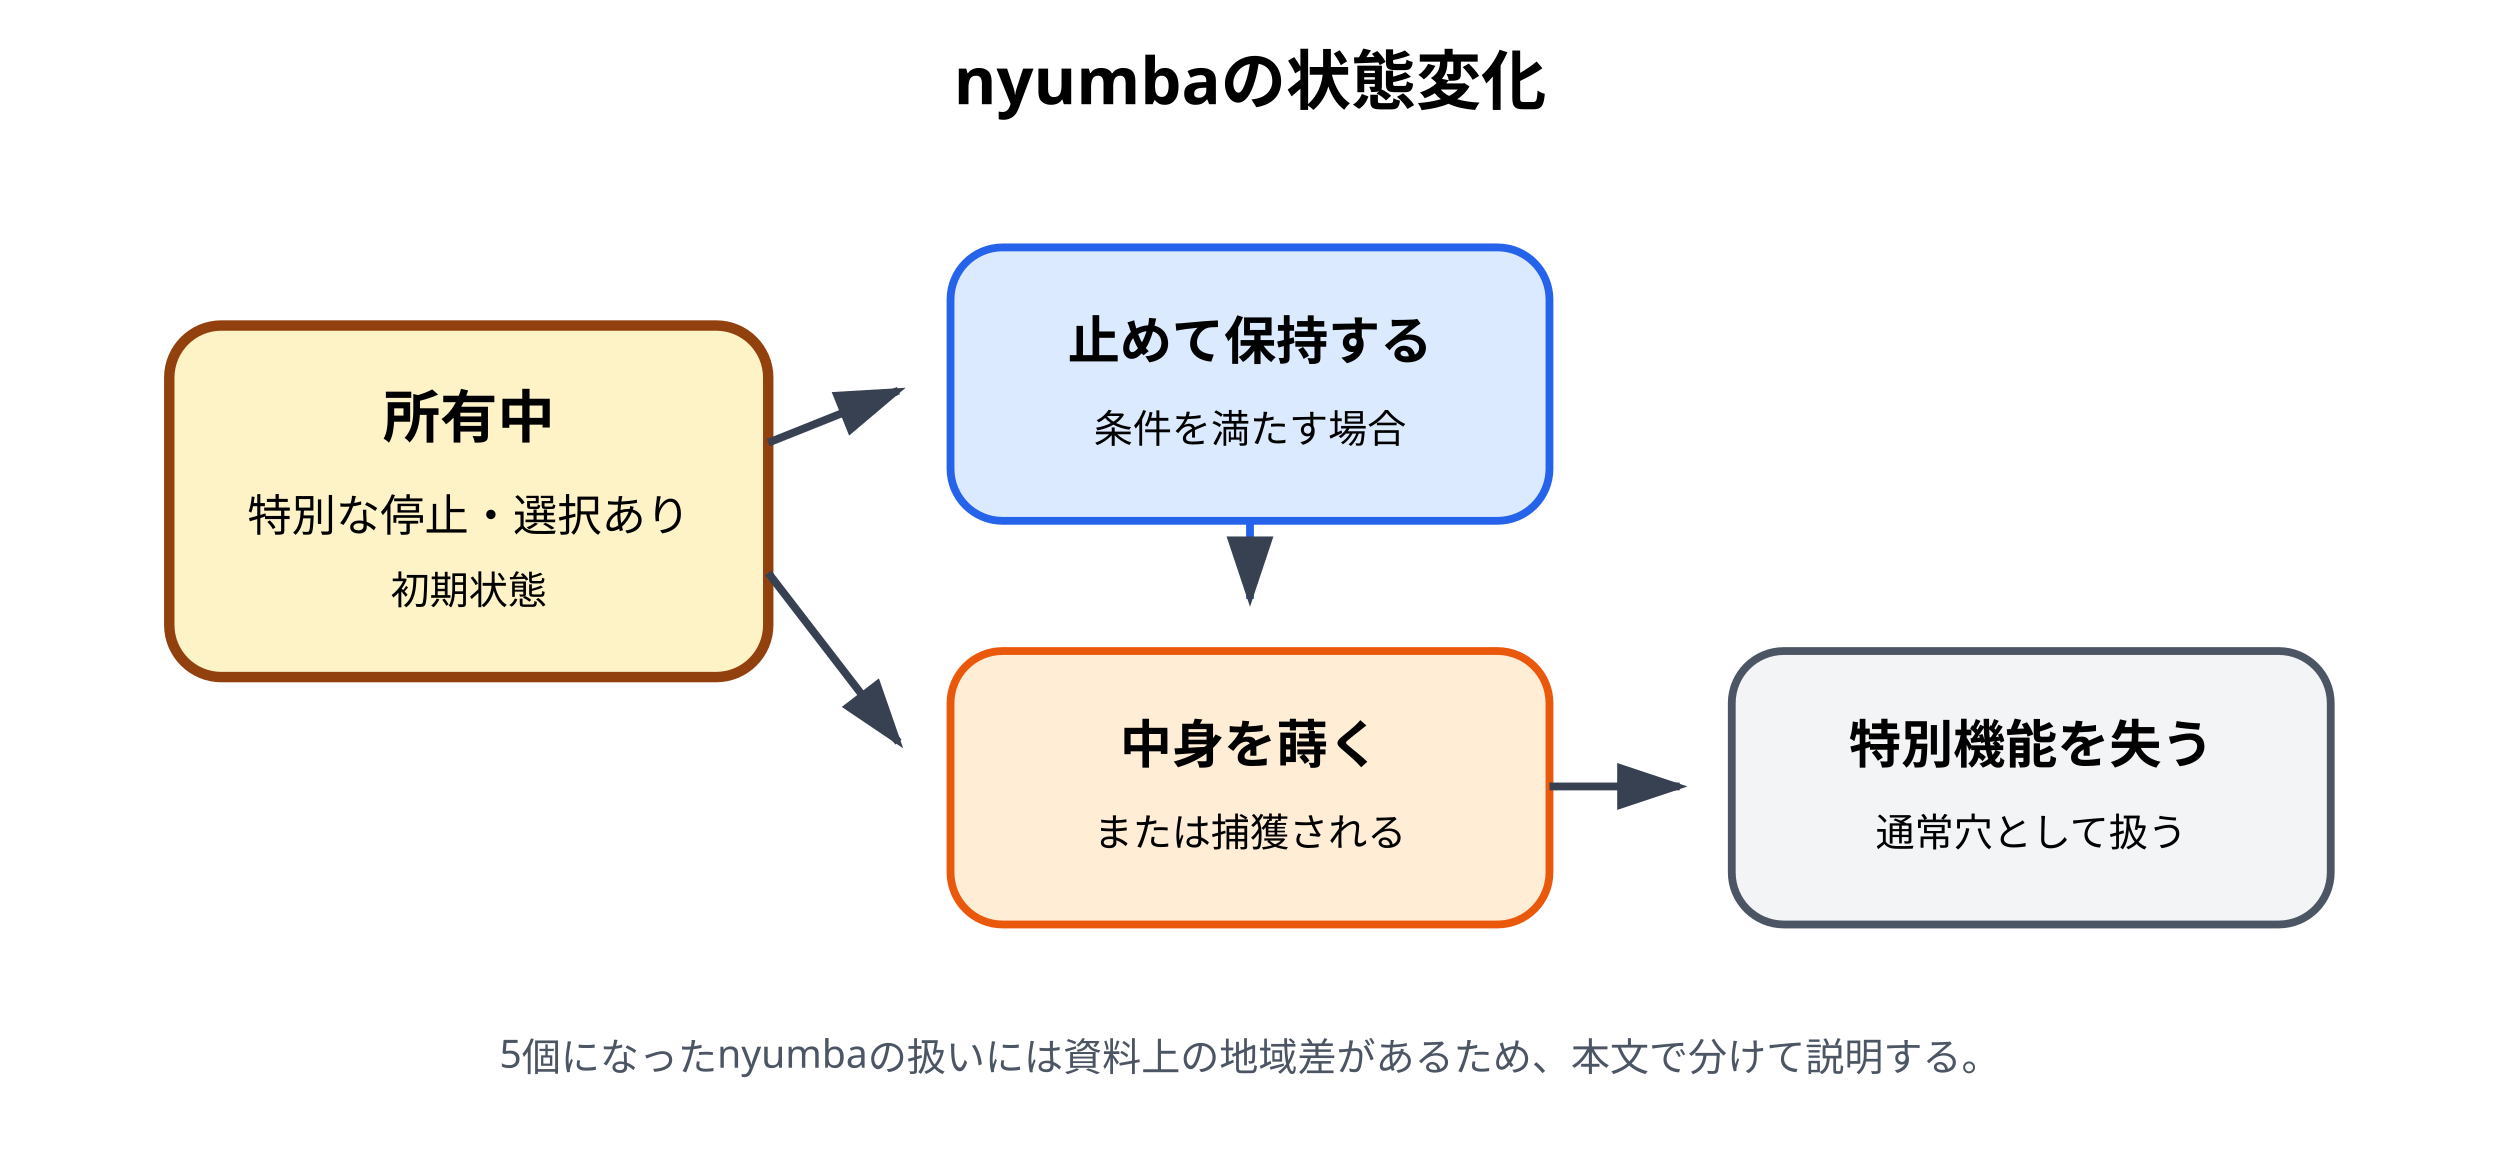
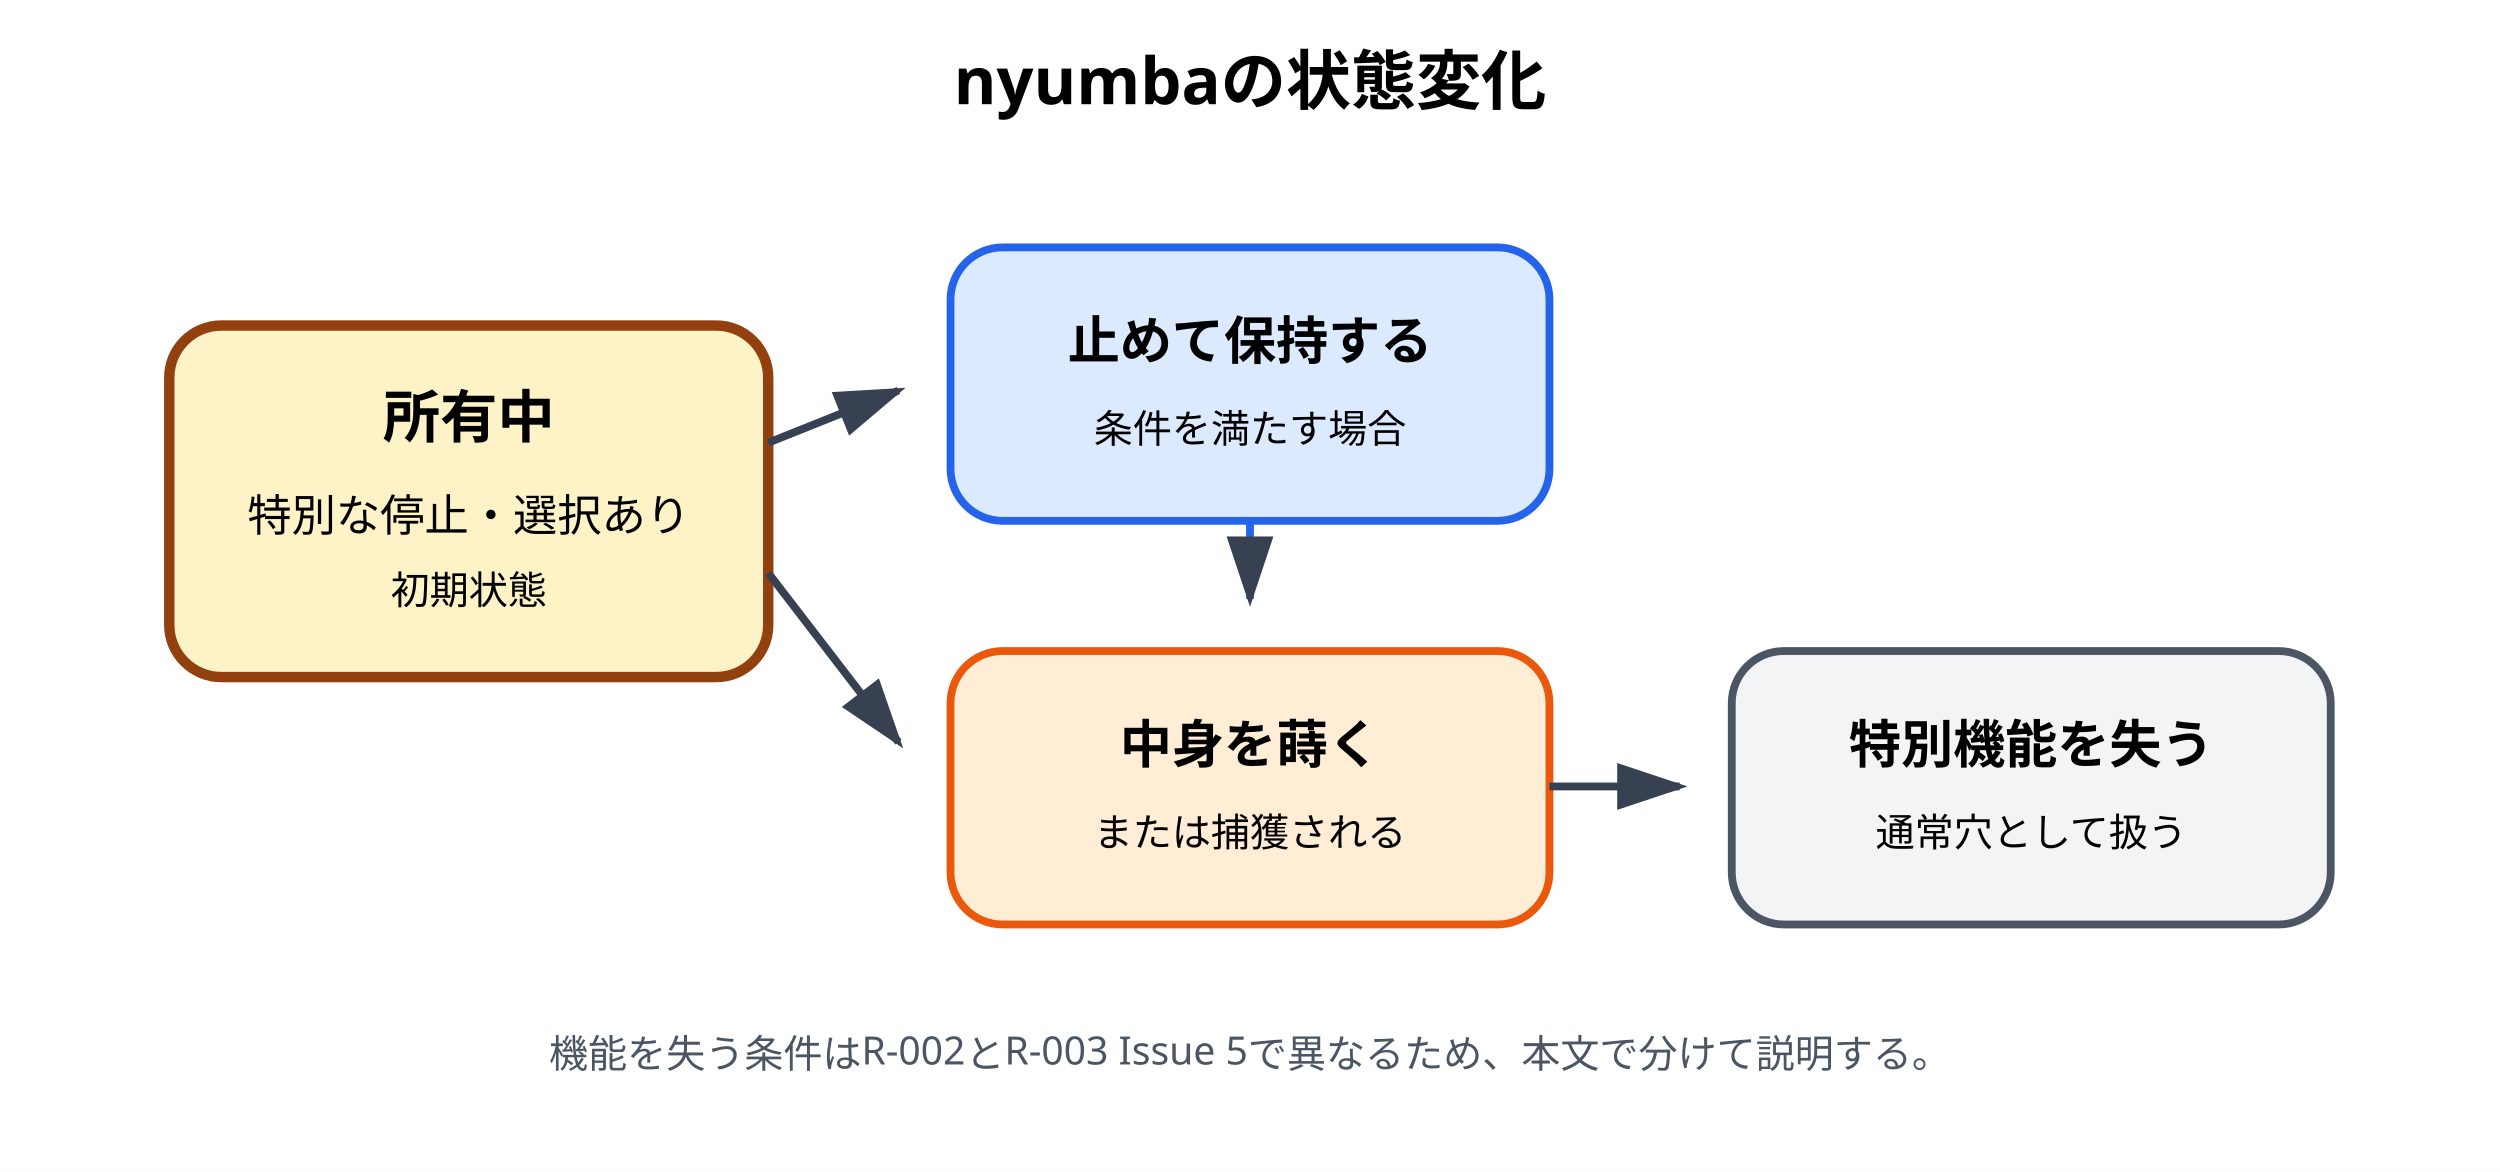
<svg xmlns="http://www.w3.org/2000/svg" width="960" height="450" viewBox="0 0 960 450" role="img" aria-labelledby="title desc">
  <defs>
    <marker id="arrow" markerWidth="10" markerHeight="10" refX="8" refY="3" orient="auto">
      <path d="M0,0 L0,6 L9,3 z" fill="#374151" />
    </marker>
  </defs>
  <rect width="960" height="450" fill="#fff" />
  <text x="480" y="40" text-anchor="middle" font-family="sans-serif" font-size="25" font-weight="700">nyumbaの状態変化</text>
  <rect x="65" y="125" width="230" height="135" rx="20" fill="#fef3c7" stroke="#92400e" stroke-width="4" />
  <text x="180" y="168" text-anchor="middle" font-family="sans-serif" font-size="22" font-weight="700">所有中</text>
  <text x="180" y="204" text-anchor="middle" font-family="sans-serif" font-size="17">特別な停止・選択あり</text>
  <text x="180" y="232" text-anchor="middle" font-family="sans-serif" font-size="15">初期状態</text>
  <rect x="365" y="95" width="230" height="105" rx="20" fill="#dbeafe" stroke="#2563eb" stroke-width="3" />
  <text x="480" y="138" text-anchor="middle" font-family="sans-serif" font-size="20" font-weight="700">止めて保持する</text>
  <text x="480" y="170" text-anchor="middle" font-family="sans-serif" font-size="15">条件を満たす場合</text>
  <rect x="365" y="250" width="230" height="105" rx="20" fill="#ffedd5" stroke="#ea580c" stroke-width="3" />
  <text x="480" y="293" text-anchor="middle" font-family="sans-serif" font-size="20" font-weight="700">中身を蒔く</text>
  <text x="480" y="325" text-anchor="middle" font-family="sans-serif" font-size="15">または捕獲される</text>
  <rect x="665" y="250" width="230" height="105" rx="20" fill="#f3f4f6" stroke="#4b5563" stroke-width="3" />
  <text x="780" y="293" text-anchor="middle" font-family="sans-serif" font-size="20" font-weight="700">特別機能を失う</text>
  <text x="780" y="325" text-anchor="middle" font-family="sans-serif" font-size="15">通常穴として扱う</text>
  <line x1="295" y1="170" x2="345" y2="150" stroke="#374151" stroke-width="3" marker-end="url(#arrow)" />
  <line x1="295" y1="220" x2="345" y2="285" stroke="#374151" stroke-width="3" marker-end="url(#arrow)" />
  <line x1="595" y1="302" x2="645" y2="302" stroke="#374151" stroke-width="3" marker-end="url(#arrow)" />
  <path d="M480 200 L480 230" stroke="#2563eb" stroke-width="3" marker-end="url(#arrow)" />
-   <text x="480" y="410" text-anchor="middle" font-family="sans-serif" font-size="15" fill="#4b5563">5個になったnyumbaの扱いには資料上の地域差があるため、本文で分けて説明する。</text>
+   <text x="480" y="410" text-anchor="middle" font-family="sans-serif" font-size="15" fill="#4b5563">機能を失う条件はR-002とR-003 Issue 5で異なるため、本文で分けて説明する。</text>
</svg>
